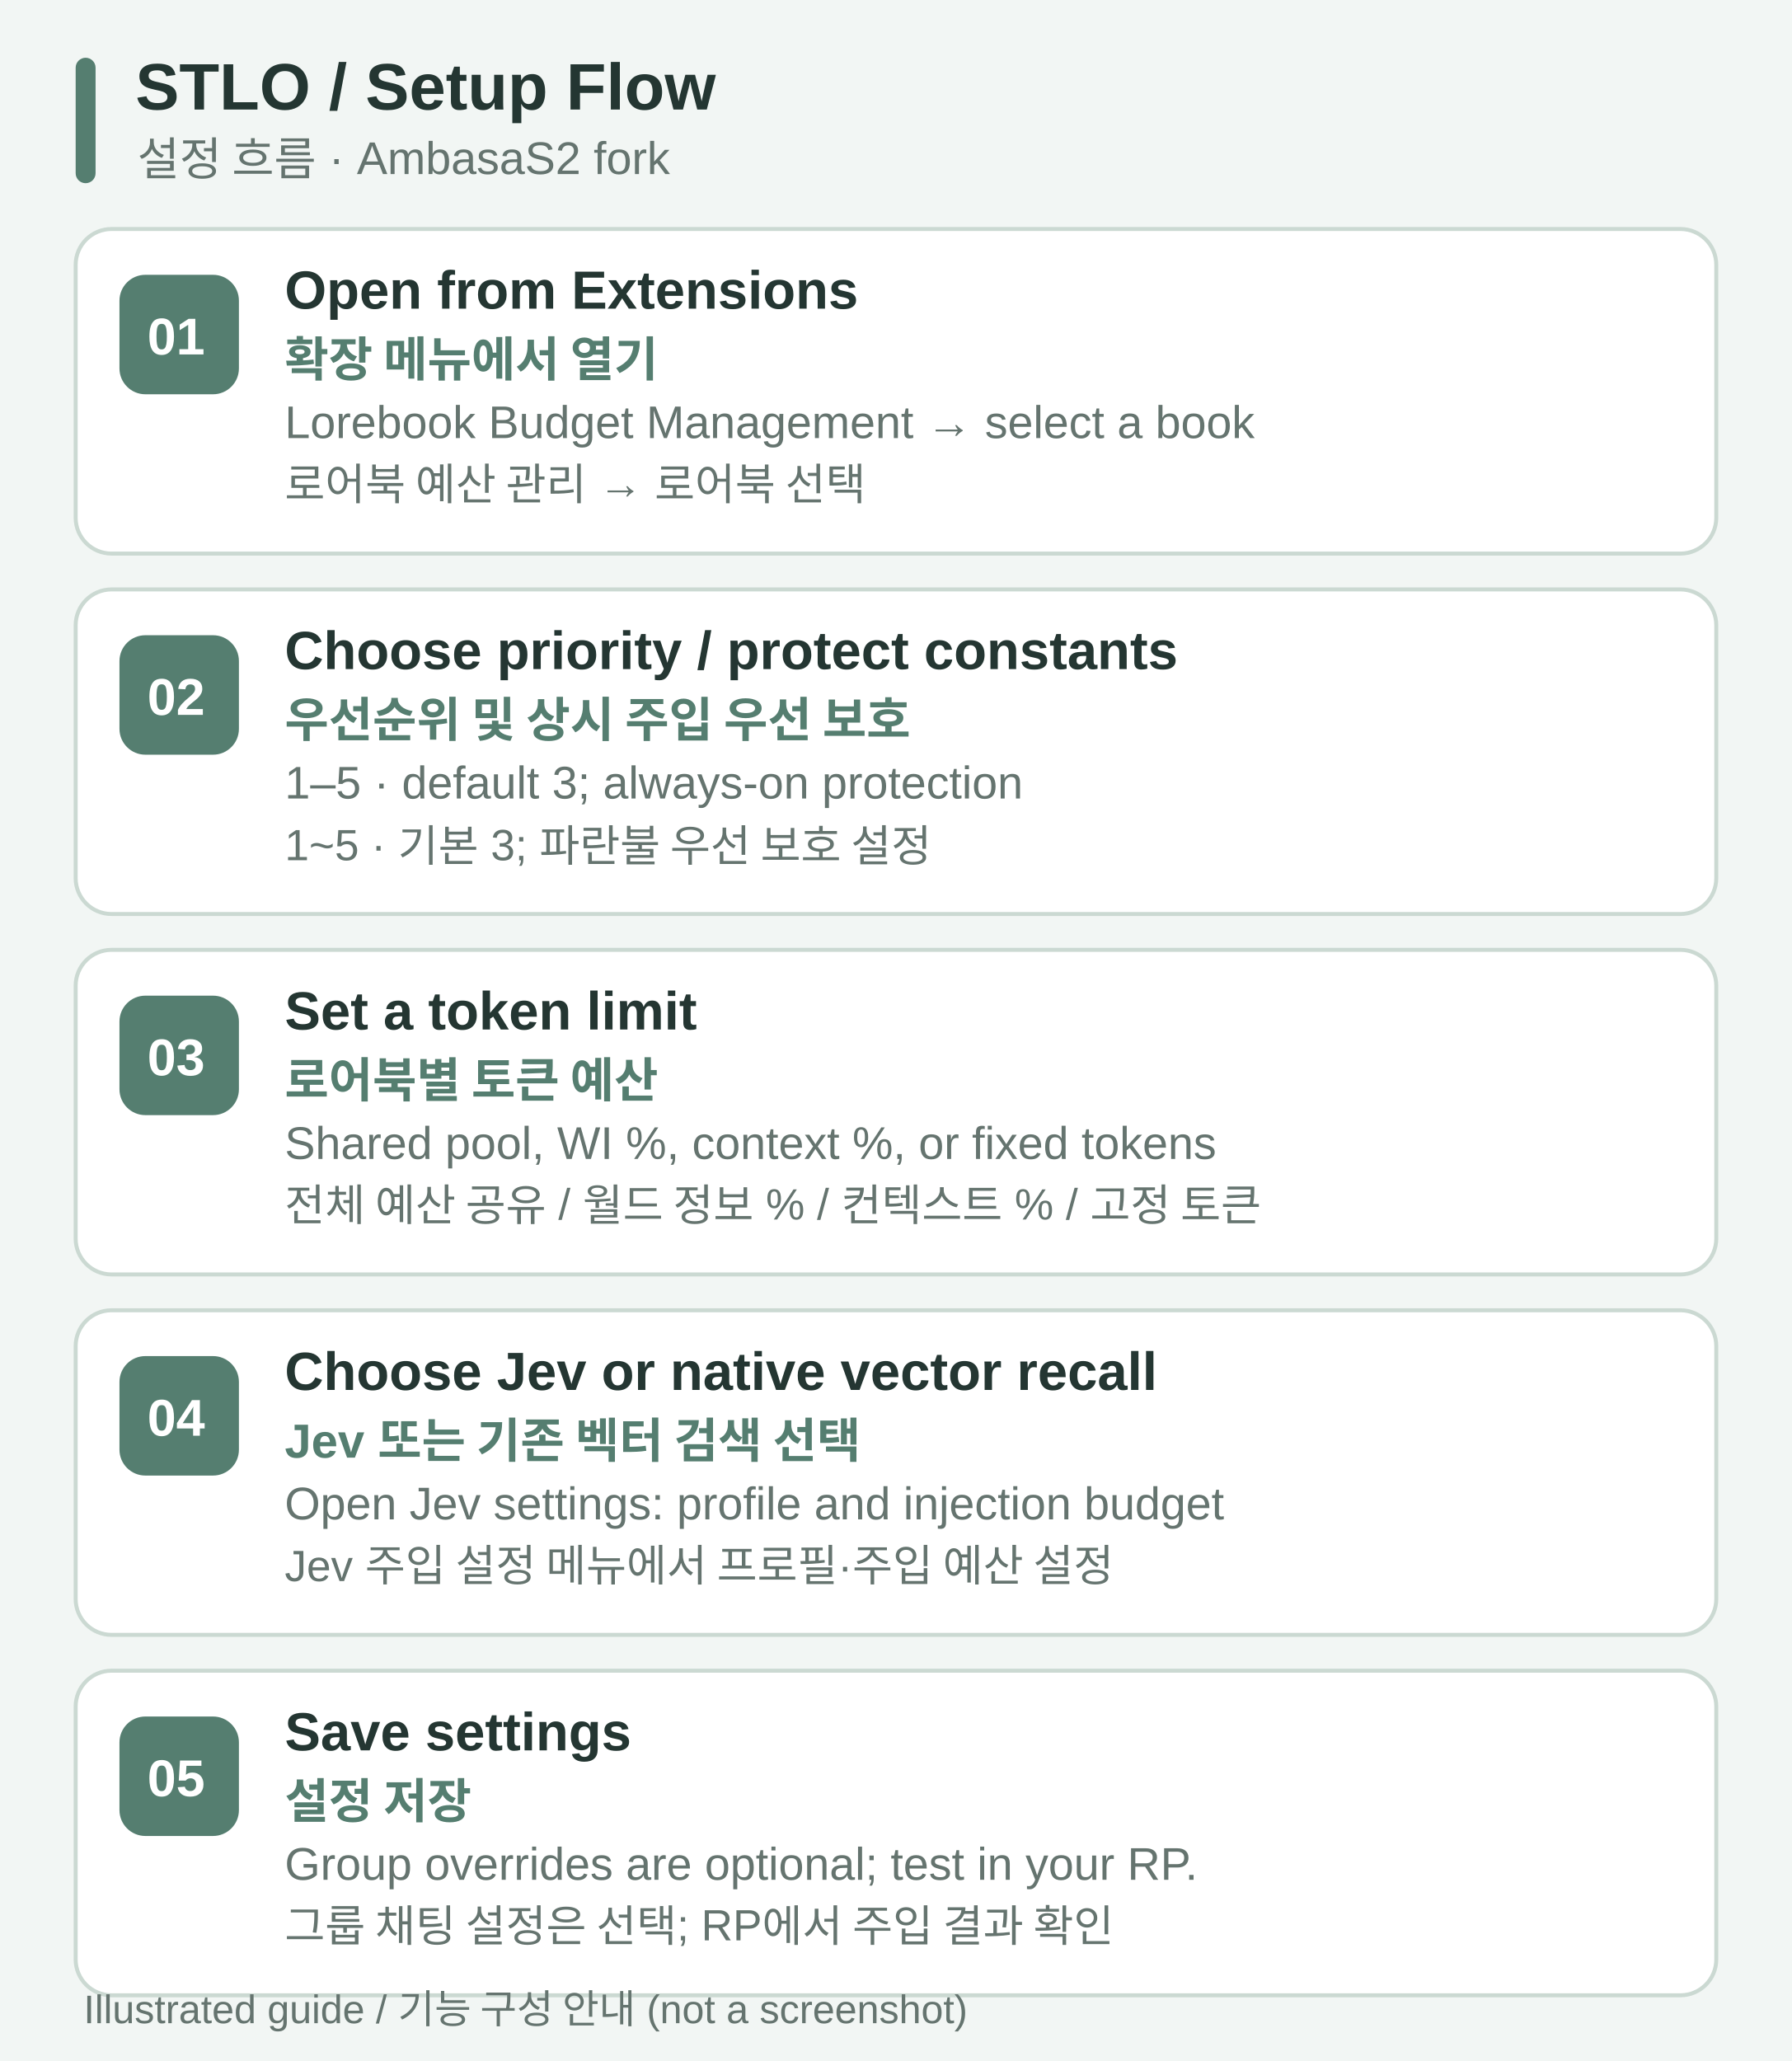
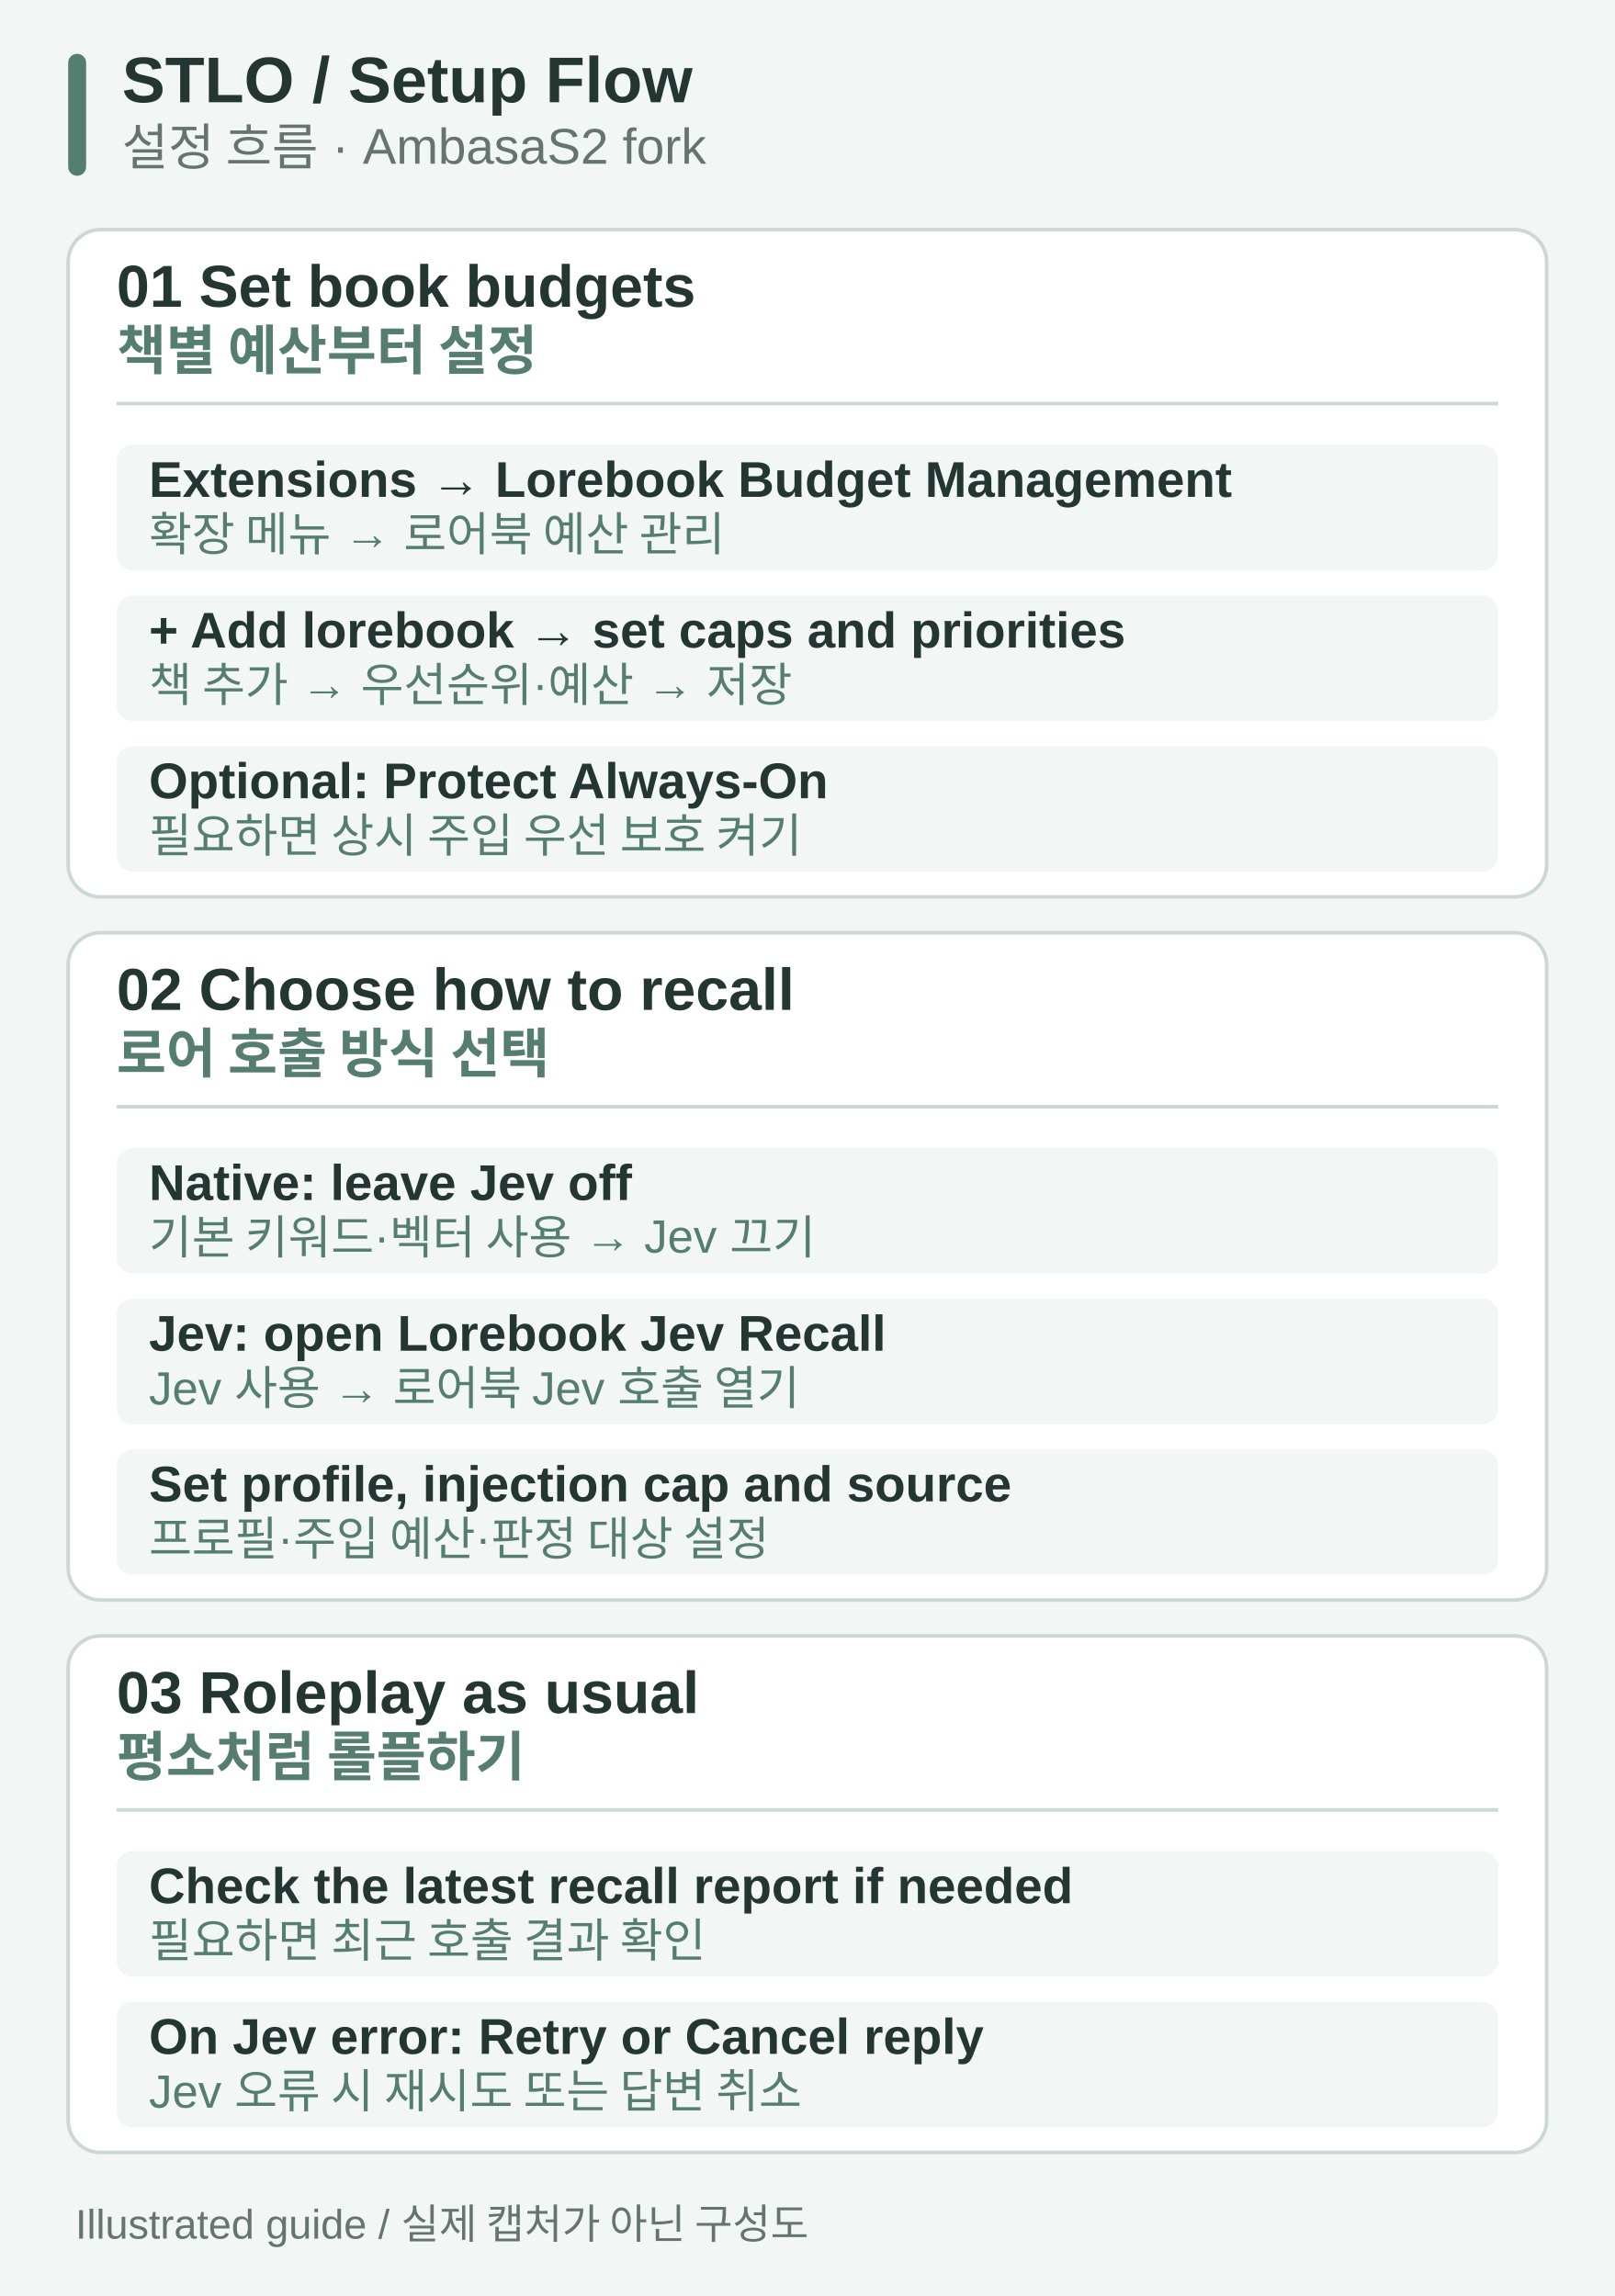
- <svg xmlns="http://www.w3.org/2000/svg" viewBox="0 0 900 1035" width="900" height="1035" font-family="Arial, 'Noto Sans KR', 'Apple SD Gothic Neo', 'Malgun Gothic', sans-serif" role="img" aria-label="STLO / Setup Flow">
-   <rect x="0" y="0" width="900" height="1035" rx="0" fill="#f2f6f4" stroke="none" stroke-width="2" />
-   <rect x="38" y="29" width="10" height="63" rx="5" fill="#557e70" stroke="none" stroke-width="2" />
-   <text x="68" y="55" font-size="33" fill="#243632" font-weight="650">STLO / Setup Flow</text>
-   <text x="69" y="88" font-size="23" fill="#65746f" font-weight="400">설정 흐름 · AmbasaS2 fork</text>
-   <rect x="38" y="115" width="824" height="163" rx="18" fill="#fff" stroke="#cbd9d2" stroke-width="2" />
-   <rect x="60" y="138" width="60" height="60" rx="13" fill="#557e70" stroke="none" stroke-width="2" />
-   <text x="74" y="178" font-size="26" fill="#fff" font-weight="650">01</text>
-   <text x="143" y="155" font-size="27" fill="#243632" font-weight="650">Open from Extensions</text>
-   <text x="143" y="189" font-size="24" fill="#557e70" font-weight="650">확장 메뉴에서 열기</text>
-   <text x="143" y="220" font-size="23" fill="#65746f" font-weight="400">Lorebook Budget Management → select a book</text>
-   <text x="143" y="251" font-size="22" fill="#65746f" font-weight="400">로어북 예산 관리 → 로어북 선택</text>
-   <rect x="38" y="296" width="824" height="163" rx="18" fill="#fff" stroke="#cbd9d2" stroke-width="2" />
-   <rect x="60" y="319" width="60" height="60" rx="13" fill="#557e70" stroke="none" stroke-width="2" />
-   <text x="74" y="359" font-size="26" fill="#fff" font-weight="650">02</text>
-   <text x="143" y="336" font-size="27" fill="#243632" font-weight="650">Choose priority / protect constants</text>
-   <text x="143" y="370" font-size="24" fill="#557e70" font-weight="650">우선순위 및 상시 주입 우선 보호</text>
-   <text x="143" y="401" font-size="23" fill="#65746f" font-weight="400">1–5 · default 3; always-on protection</text>
-   <text x="143" y="432" font-size="22" fill="#65746f" font-weight="400">1~5 · 기본 3; 파란불 우선 보호 설정</text>
-   <rect x="38" y="477" width="824" height="163" rx="18" fill="#fff" stroke="#cbd9d2" stroke-width="2" />
-   <rect x="60" y="500" width="60" height="60" rx="13" fill="#557e70" stroke="none" stroke-width="2" />
-   <text x="74" y="540" font-size="26" fill="#fff" font-weight="650">03</text>
-   <text x="143" y="517" font-size="27" fill="#243632" font-weight="650">Set a token limit</text>
-   <text x="143" y="551" font-size="24" fill="#557e70" font-weight="650">로어북별 토큰 예산</text>
-   <text x="143" y="582" font-size="23" fill="#65746f" font-weight="400">Shared pool, WI %, context %, or fixed tokens</text>
-   <text x="143" y="613" font-size="22" fill="#65746f" font-weight="400">전체 예산 공유 / 월드 정보 % / 컨텍스트 % / 고정 토큰</text>
-   <rect x="38" y="658" width="824" height="163" rx="18" fill="#fff" stroke="#cbd9d2" stroke-width="2" />
-   <rect x="60" y="681" width="60" height="60" rx="13" fill="#557e70" stroke="none" stroke-width="2" />
-   <text x="74" y="721" font-size="26" fill="#fff" font-weight="650">04</text>
-   <text x="143" y="698" font-size="27" fill="#243632" font-weight="650">Choose Jev or native vector recall</text>
-   <text x="143" y="732" font-size="24" fill="#557e70" font-weight="650">Jev 또는 기존 벡터 검색 선택</text>
-   <text x="143" y="763" font-size="23" fill="#65746f" font-weight="400">Open Jev settings: profile and injection budget</text>
-   <text x="143" y="794" font-size="22" fill="#65746f" font-weight="400">Jev 주입 설정 메뉴에서 프로필·주입 예산 설정</text>
-   <rect x="38" y="839" width="824" height="163" rx="18" fill="#fff" stroke="#cbd9d2" stroke-width="2" />
-   <rect x="60" y="862" width="60" height="60" rx="13" fill="#557e70" stroke="none" stroke-width="2" />
-   <text x="74" y="902" font-size="26" fill="#fff" font-weight="650">05</text>
-   <text x="143" y="879" font-size="27" fill="#243632" font-weight="650">Save settings</text>
-   <text x="143" y="913" font-size="24" fill="#557e70" font-weight="650">설정 저장</text>
-   <text x="143" y="944" font-size="23" fill="#65746f" font-weight="400">Group overrides are optional; test in your RP.</text>
-   <text x="143" y="975" font-size="22" fill="#65746f" font-weight="400">그룹 채팅 설정은 선택; RP에서 주입 결과 확인</text>
-   <text x="42" y="1016" font-size="20" fill="#65746f" font-weight="400">Illustrated guide / 기능 구성 안내 (not a screenshot)</text>
+ <svg xmlns="http://www.w3.org/2000/svg" width="900" height="1280" viewBox="0 0 900 1280" font-family="Arial,'Noto Sans KR','Apple SD Gothic Neo','Malgun Gothic',sans-serif" role="img" aria-label="STLO / Setup Flow">
+   <rect width="900" height="1280" fill="#f2f6f4" />
+   <rect x="38" y="30" width="10" height="68" rx="5" fill="#557e70" />
+   <text x="68" y="57" font-size="36" fill="#243632" font-weight="600">STLO / Setup Flow</text>
+   <text x="68" y="92" font-size="28" fill="#65746f" font-weight="400">설정 흐름 · AmbasaS2 fork</text>
+   <rect x="38" y="128" width="824" height="372" rx="18" fill="#fff" stroke="#cbd9d2" stroke-width="2" />
+   <text x="65" y="171" font-size="33" fill="#243632" font-weight="600">01  Set book budgets</text>
+   <text x="65" y="206" font-size="30" fill="#557e70" font-weight="600">책별 예산부터 설정</text>
+   <path d="M65 225H835" stroke="#cbd9d2" stroke-width="2" />
+   <rect x="65" y="248" width="770" height="70" rx="9" fill="#f2f6f4" />
+   <text x="83" y="277" font-size="28" fill="#243632" font-weight="600">Extensions → Lorebook Budget Management</text>
+   <text x="83" y="307" font-size="26" fill="#557e70" font-weight="400">확장 메뉴 → 로어북 예산 관리</text>
+   <rect x="65" y="332" width="770" height="70" rx="9" fill="#f2f6f4" />
+   <text x="83" y="361" font-size="28" fill="#243632" font-weight="600">+ Add lorebook → set caps and priorities</text>
+   <text x="83" y="391" font-size="26" fill="#557e70" font-weight="400">책 추가 → 우선순위·예산 → 저장</text>
+   <rect x="65" y="416" width="770" height="70" rx="9" fill="#f2f6f4" />
+   <text x="83" y="445" font-size="28" fill="#243632" font-weight="600">Optional: Protect Always-On</text>
+   <text x="83" y="475" font-size="26" fill="#557e70" font-weight="400">필요하면 상시 주입 우선 보호 켜기</text>
+   <rect x="38" y="520" width="824" height="372" rx="18" fill="#fff" stroke="#cbd9d2" stroke-width="2" />
+   <text x="65" y="563" font-size="33" fill="#243632" font-weight="600">02  Choose how to recall</text>
+   <text x="65" y="598" font-size="30" fill="#557e70" font-weight="600">로어 호출 방식 선택</text>
+   <path d="M65 617H835" stroke="#cbd9d2" stroke-width="2" />
+   <rect x="65" y="640" width="770" height="70" rx="9" fill="#f2f6f4" />
+   <text x="83" y="669" font-size="28" fill="#243632" font-weight="600">Native: leave Jev off</text>
+   <text x="83" y="699" font-size="26" fill="#557e70" font-weight="400">기본 키워드·벡터 사용 → Jev 끄기</text>
+   <rect x="65" y="724" width="770" height="70" rx="9" fill="#f2f6f4" />
+   <text x="83" y="753" font-size="28" fill="#243632" font-weight="600">Jev: open Lorebook Jev Recall</text>
+   <text x="83" y="783" font-size="26" fill="#557e70" font-weight="400">Jev 사용 → 로어북 Jev 호출 열기</text>
+   <rect x="65" y="808" width="770" height="70" rx="9" fill="#f2f6f4" />
+   <text x="83" y="837" font-size="28" fill="#243632" font-weight="600">Set profile, injection cap and source</text>
+   <text x="83" y="867" font-size="26" fill="#557e70" font-weight="400">프로필·주입 예산·판정 대상 설정</text>
+   <rect x="38" y="912" width="824" height="288" rx="18" fill="#fff" stroke="#cbd9d2" stroke-width="2" />
+   <text x="65" y="955" font-size="33" fill="#243632" font-weight="600">03  Roleplay as usual</text>
+   <text x="65" y="990" font-size="30" fill="#557e70" font-weight="600">평소처럼 롤플하기</text>
+   <path d="M65 1009H835" stroke="#cbd9d2" stroke-width="2" />
+   <rect x="65" y="1032" width="770" height="70" rx="9" fill="#f2f6f4" />
+   <text x="83" y="1061" font-size="28" fill="#243632" font-weight="600">Check the latest recall report if needed</text>
+   <text x="83" y="1091" font-size="26" fill="#557e70" font-weight="400">필요하면 최근 호출 결과 확인</text>
+   <rect x="65" y="1116" width="770" height="70" rx="9" fill="#f2f6f4" />
+   <text x="83" y="1145" font-size="28" fill="#243632" font-weight="600">On Jev error: Retry or Cancel reply</text>
+   <text x="83" y="1175" font-size="26" fill="#557e70" font-weight="400">Jev 오류 시 재시도 또는 답변 취소</text>
+   <text x="42" y="1248" font-size="23" fill="#65746f" font-weight="400">Illustrated guide / 실제 캡처가 아닌 구성도</text>
</svg>
